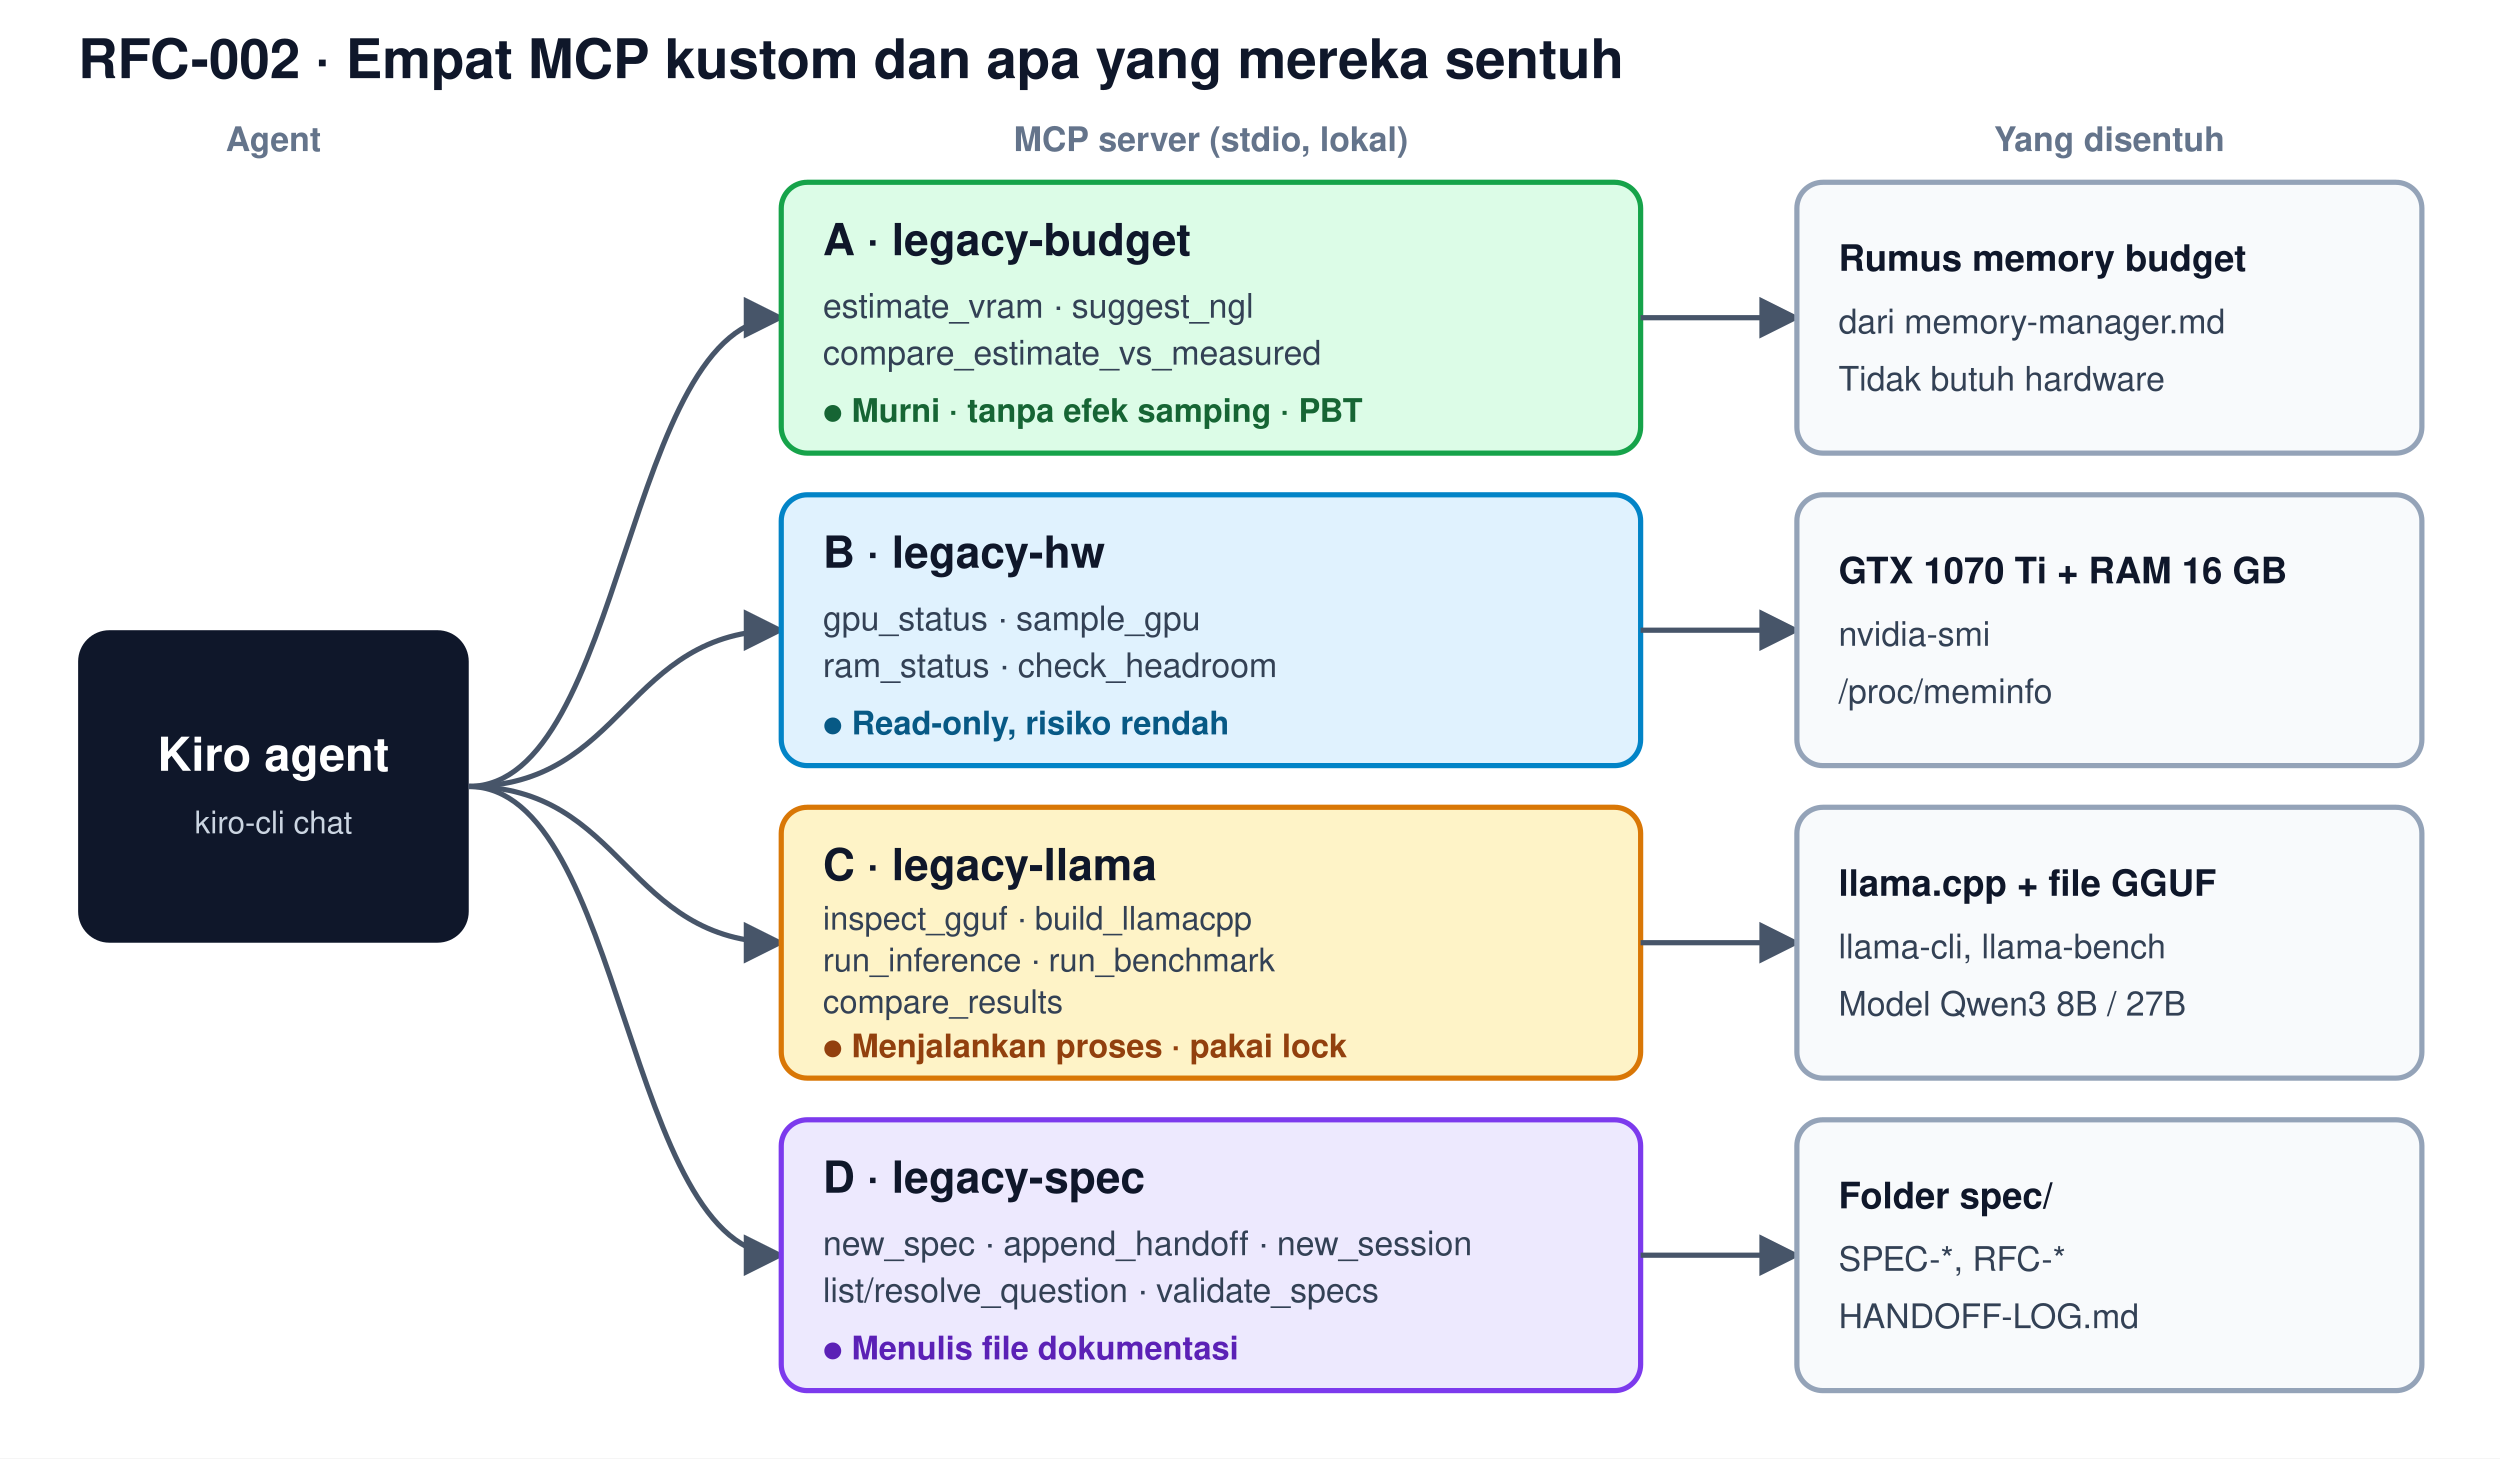
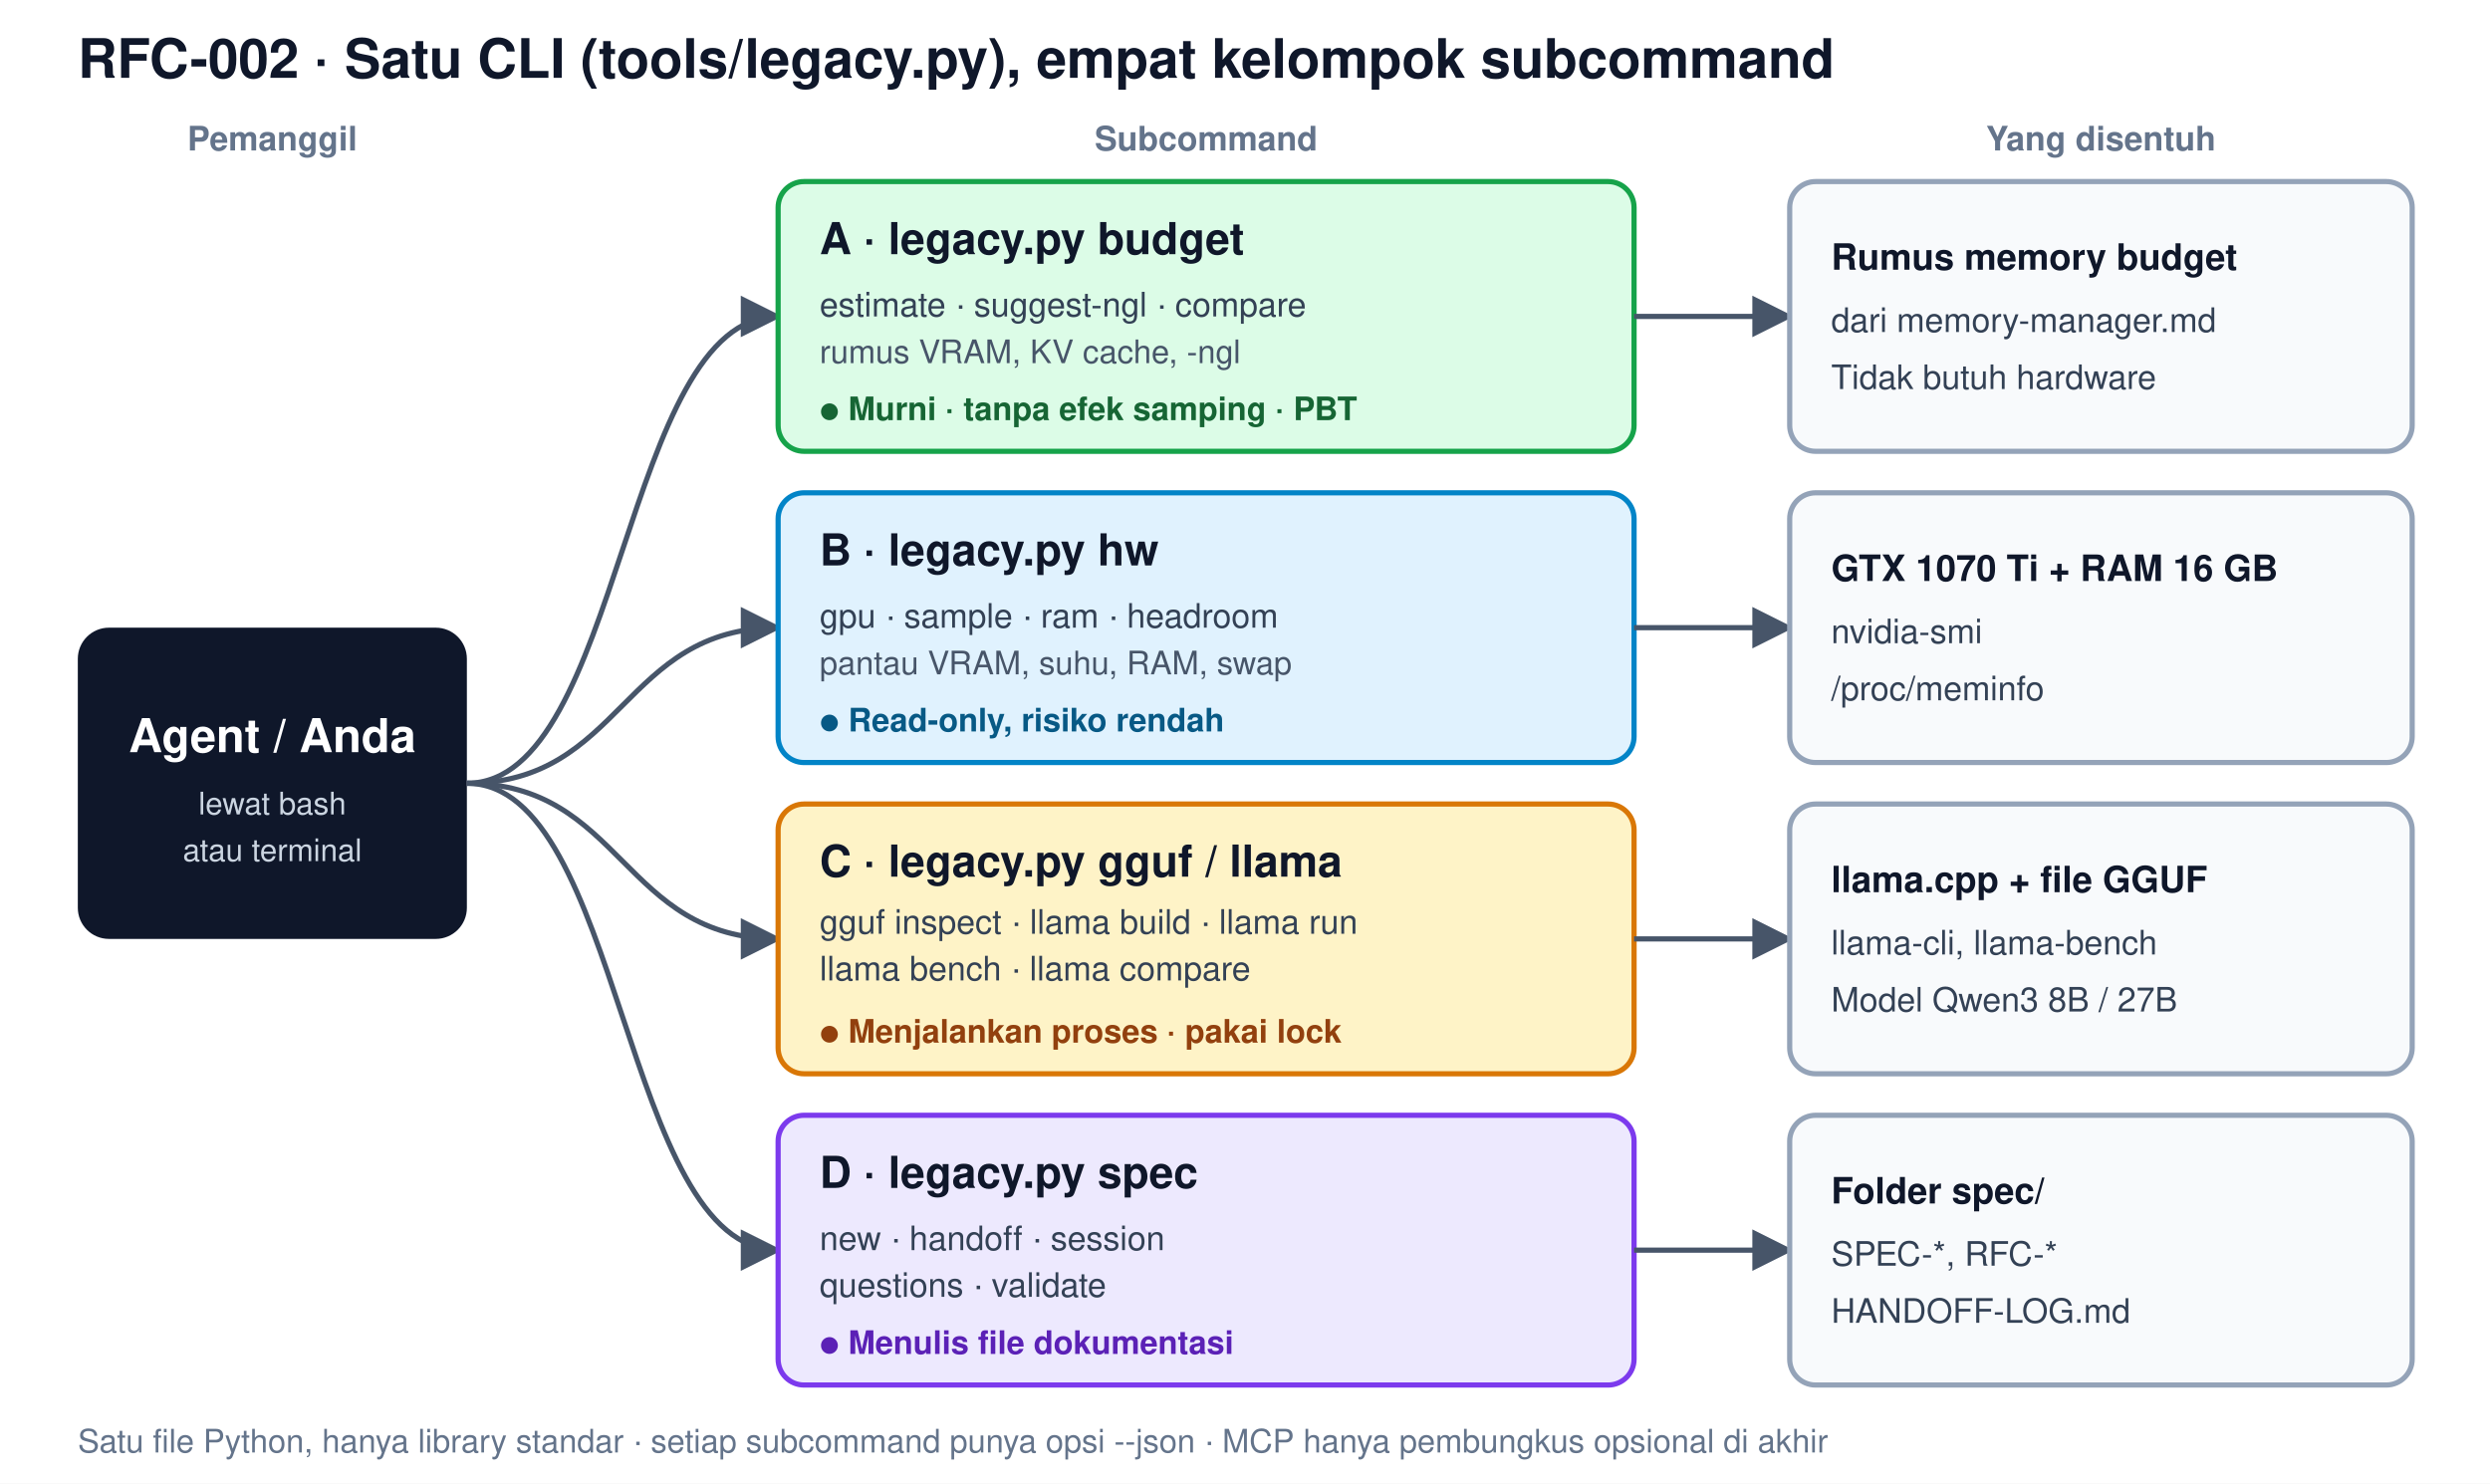
- <svg xmlns="http://www.w3.org/2000/svg" width="960" height="560" viewBox="0 0 960 560" font-family="Helvetica, Arial, sans-serif">
+ <svg xmlns="http://www.w3.org/2000/svg" width="960" height="572" viewBox="0 0 960 572" font-family="Helvetica, Arial, sans-serif">
  <defs>
    <marker id="arr" viewBox="0 0 10 10" refX="9" refY="5" markerWidth="8" markerHeight="8" orient="auto">
      <path d="M0 0 L10 5 L0 10 z" fill="#475569" />
    </marker>
  </defs>
-   <rect width="960" height="560" fill="#ffffff" />
-   <text x="30" y="30" font-size="21" font-weight="bold" fill="#0f172a">RFC-002 · Empat MCP kustom dan apa yang mereka sentuh</text>
-   <text x="105" y="58" font-size="13" font-weight="bold" fill="#64748b" text-anchor="middle">Agent</text>
-   <text x="465" y="58" font-size="13" font-weight="bold" fill="#64748b" text-anchor="middle">MCP server (stdio, lokal)</text>
+   <rect width="960" height="572" fill="#ffffff" />
+   <text x="30" y="30" font-size="21" font-weight="bold" fill="#0f172a">RFC-002 · Satu CLI (tools/legacy.py), empat kelompok subcommand</text>
+   <text x="105" y="58" font-size="13" font-weight="bold" fill="#64748b" text-anchor="middle">Pemanggil</text>
+   <text x="465" y="58" font-size="13" font-weight="bold" fill="#64748b" text-anchor="middle">Subcommand</text>
  <text x="810" y="58" font-size="13" font-weight="bold" fill="#64748b" text-anchor="middle">Yang disentuh</text>
  <rect x="30" y="242" width="150" height="120" rx="12" fill="#0f172a" />
-   <text x="105" y="296" font-size="18" font-weight="bold" fill="#ffffff" text-anchor="middle">Kiro agent</text>
-   <text x="105" y="320" font-size="12" fill="#cbd5e1" text-anchor="middle">kiro-cli chat</text>
+   <text x="105" y="290" font-size="18" font-weight="bold" fill="#ffffff" text-anchor="middle">Agent / Anda</text>
+   <text x="105" y="314" font-size="12" fill="#cbd5e1" text-anchor="middle">lewat bash</text>
+   <text x="105" y="332" font-size="12" fill="#cbd5e1" text-anchor="middle">atau terminal</text>
  <path d="M180 302 C 240 302 240 122 300 122" fill="none" stroke="#475569" stroke-width="2" marker-end="url(#arr)" />
  <path d="M180 302 C 240 302 240 242 300 242" fill="none" stroke="#475569" stroke-width="2" marker-end="url(#arr)" />
  <path d="M180 302 C 240 302 240 362 300 362" fill="none" stroke="#475569" stroke-width="2" marker-end="url(#arr)" />
  <path d="M180 302 C 240 302 240 482 300 482" fill="none" stroke="#475569" stroke-width="2" marker-end="url(#arr)" />
  <rect x="300" y="70" width="330" height="104" rx="10" fill="#dcfce7" stroke="#16a34a" stroke-width="2" />
-   <text x="316" y="98" font-size="17" font-weight="bold" fill="#0f172a">A · legacy-budget</text>
-   <text x="316" y="122" font-size="13" fill="#334155">estimate_vram · suggest_ngl</text>
-   <text x="316" y="140" font-size="13" fill="#334155">compare_estimate_vs_measured</text>
+   <text x="316" y="98" font-size="17" font-weight="bold" fill="#0f172a">A · legacy.py budget</text>
+   <text x="316" y="122" font-size="13" fill="#334155">estimate · suggest-ngl · compare</text>
+   <text x="316" y="140" font-size="12.5" fill="#475569">rumus VRAM, KV cache, -ngl</text>
  <text x="316" y="162" font-size="12.5" font-weight="bold" fill="#166534">● Murni · tanpa efek samping · PBT</text>
  <path d="M630 122 L690 122" stroke="#475569" stroke-width="2" marker-end="url(#arr)" />
  <rect x="690" y="70" width="240" height="104" rx="10" fill="#f8fafc" stroke="#94a3b8" stroke-width="2" />
  <text x="706" y="104" font-size="14" font-weight="bold" fill="#0f172a">Rumus memory budget</text>
  <text x="706" y="128" font-size="13" fill="#334155">dari memory-manager.md</text>
  <text x="706" y="150" font-size="13" fill="#334155">Tidak butuh hardware</text>
  <rect x="300" y="190" width="330" height="104" rx="10" fill="#e0f2fe" stroke="#0284c7" stroke-width="2" />
-   <text x="316" y="218" font-size="17" font-weight="bold" fill="#0f172a">B · legacy-hw</text>
-   <text x="316" y="242" font-size="13" fill="#334155">gpu_status · sample_gpu</text>
-   <text x="316" y="260" font-size="13" fill="#334155">ram_status · check_headroom</text>
+   <text x="316" y="218" font-size="17" font-weight="bold" fill="#0f172a">B · legacy.py hw</text>
+   <text x="316" y="242" font-size="13" fill="#334155">gpu · sample · ram · headroom</text>
+   <text x="316" y="260" font-size="12.5" fill="#475569">pantau VRAM, suhu, RAM, swap</text>
  <text x="316" y="282" font-size="12.5" font-weight="bold" fill="#075985">● Read-only, risiko rendah</text>
  <path d="M630 242 L690 242" stroke="#475569" stroke-width="2" marker-end="url(#arr)" />
  <rect x="690" y="190" width="240" height="104" rx="10" fill="#f8fafc" stroke="#94a3b8" stroke-width="2" />
  <text x="706" y="224" font-size="14" font-weight="bold" fill="#0f172a">GTX 1070 Ti + RAM 16 GB</text>
  <text x="706" y="248" font-size="13" fill="#334155">nvidia-smi</text>
  <text x="706" y="270" font-size="13" fill="#334155">/proc/meminfo</text>
  <rect x="300" y="310" width="330" height="104" rx="10" fill="#fef3c7" stroke="#d97706" stroke-width="2" />
-   <text x="316" y="338" font-size="17" font-weight="bold" fill="#0f172a">C · legacy-llama</text>
-   <text x="316" y="357" font-size="12.5" fill="#334155">inspect_gguf · build_llamacpp</text>
-   <text x="316" y="373" font-size="12.5" fill="#334155">run_inference · run_benchmark</text>
-   <text x="316" y="389" font-size="12.5" fill="#334155">compare_results</text>
-   <text x="316" y="406" font-size="12.5" font-weight="bold" fill="#92400e">● Menjalankan proses · pakai lock</text>
+   <text x="316" y="338" font-size="17" font-weight="bold" fill="#0f172a">C · legacy.py gguf / llama</text>
+   <text x="316" y="360" font-size="13" fill="#334155">gguf inspect · llama build · llama run</text>
+   <text x="316" y="378" font-size="13" fill="#334155">llama bench · llama compare</text>
+   <text x="316" y="402" font-size="12.5" font-weight="bold" fill="#92400e">● Menjalankan proses · pakai lock</text>
  <path d="M630 362 L690 362" stroke="#475569" stroke-width="2" marker-end="url(#arr)" />
  <rect x="690" y="310" width="240" height="104" rx="10" fill="#f8fafc" stroke="#94a3b8" stroke-width="2" />
  <text x="706" y="344" font-size="14" font-weight="bold" fill="#0f172a">llama.cpp + file GGUF</text>
  <text x="706" y="368" font-size="13" fill="#334155">llama-cli, llama-bench</text>
  <text x="706" y="390" font-size="13" fill="#334155">Model Qwen3 8B / 27B</text>
  <rect x="300" y="430" width="330" height="104" rx="10" fill="#ede9fe" stroke="#7c3aed" stroke-width="2" />
-   <text x="316" y="458" font-size="17" font-weight="bold" fill="#0f172a">D · legacy-spec</text>
-   <text x="316" y="482" font-size="13" fill="#334155">new_spec · append_handoff · new_session</text>
-   <text x="316" y="500" font-size="13" fill="#334155">list/resolve_question · validate_specs</text>
+   <text x="316" y="458" font-size="17" font-weight="bold" fill="#0f172a">D · legacy.py spec</text>
+   <text x="316" y="482" font-size="13" fill="#334155">new · handoff · session</text>
+   <text x="316" y="500" font-size="13" fill="#334155">questions · validate</text>
  <text x="316" y="522" font-size="12.5" font-weight="bold" fill="#5b21b6">● Menulis file dokumentasi</text>
  <path d="M630 482 L690 482" stroke="#475569" stroke-width="2" marker-end="url(#arr)" />
  <rect x="690" y="430" width="240" height="104" rx="10" fill="#f8fafc" stroke="#94a3b8" stroke-width="2" />
  <text x="706" y="464" font-size="14" font-weight="bold" fill="#0f172a">Folder spec/</text>
  <text x="706" y="488" font-size="13" fill="#334155">SPEC-*, RFC-*</text>
  <text x="706" y="510" font-size="13" fill="#334155">HANDOFF-LOG.md</text>
+   <text x="30" y="560" font-size="12.5" fill="#64748b">Satu file Python, hanya library standar · setiap subcommand punya opsi --json · MCP hanya pembungkus opsional di akhir</text>
</svg>
